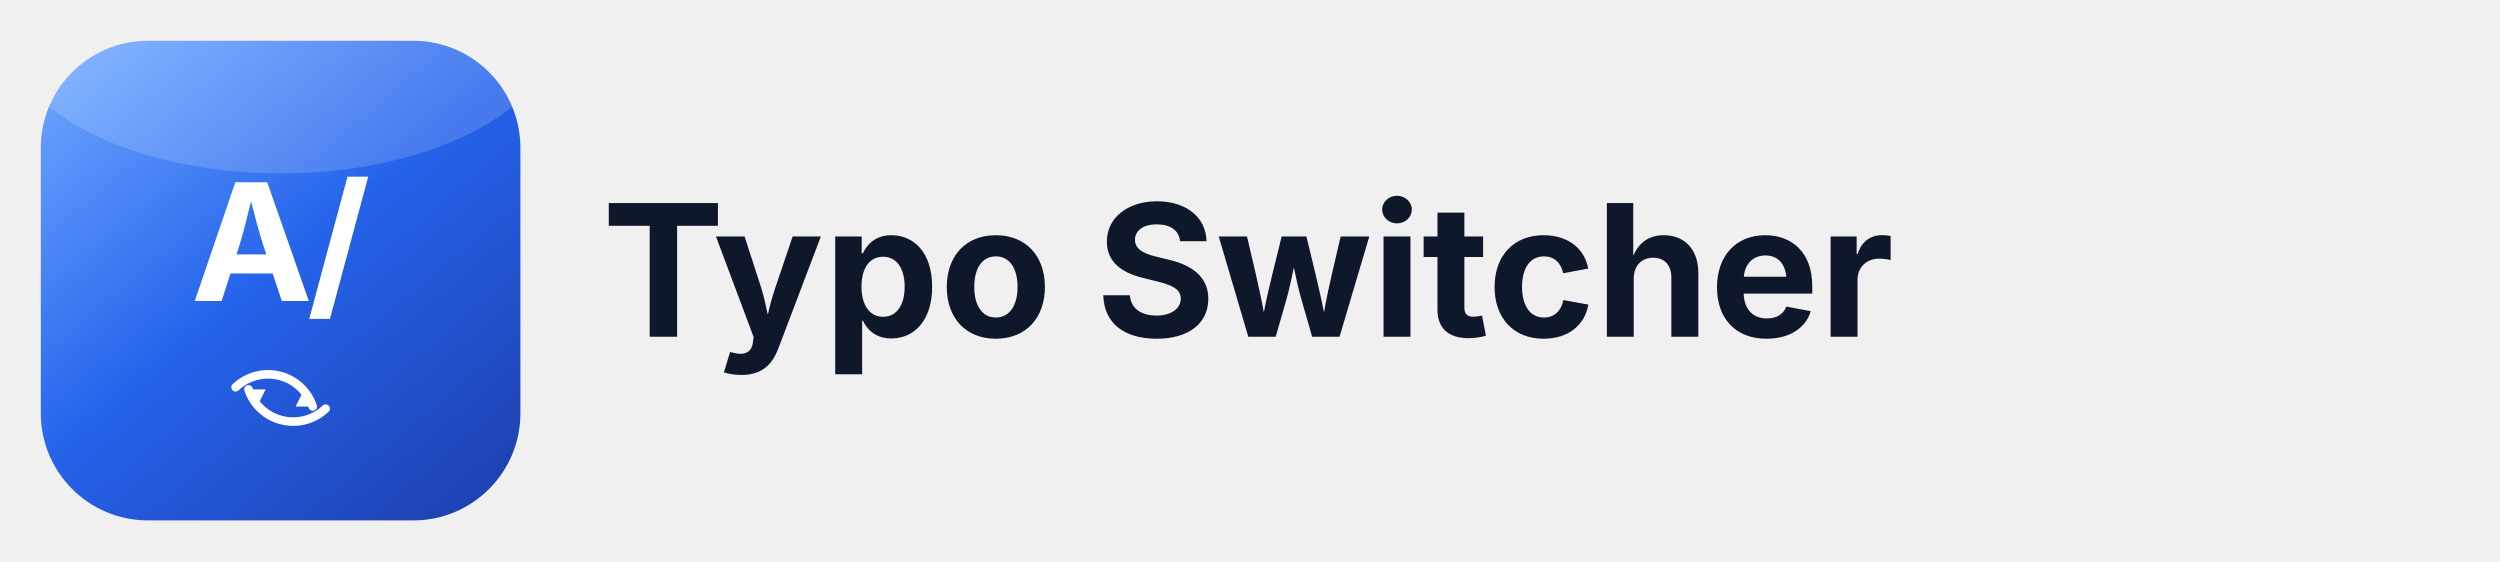
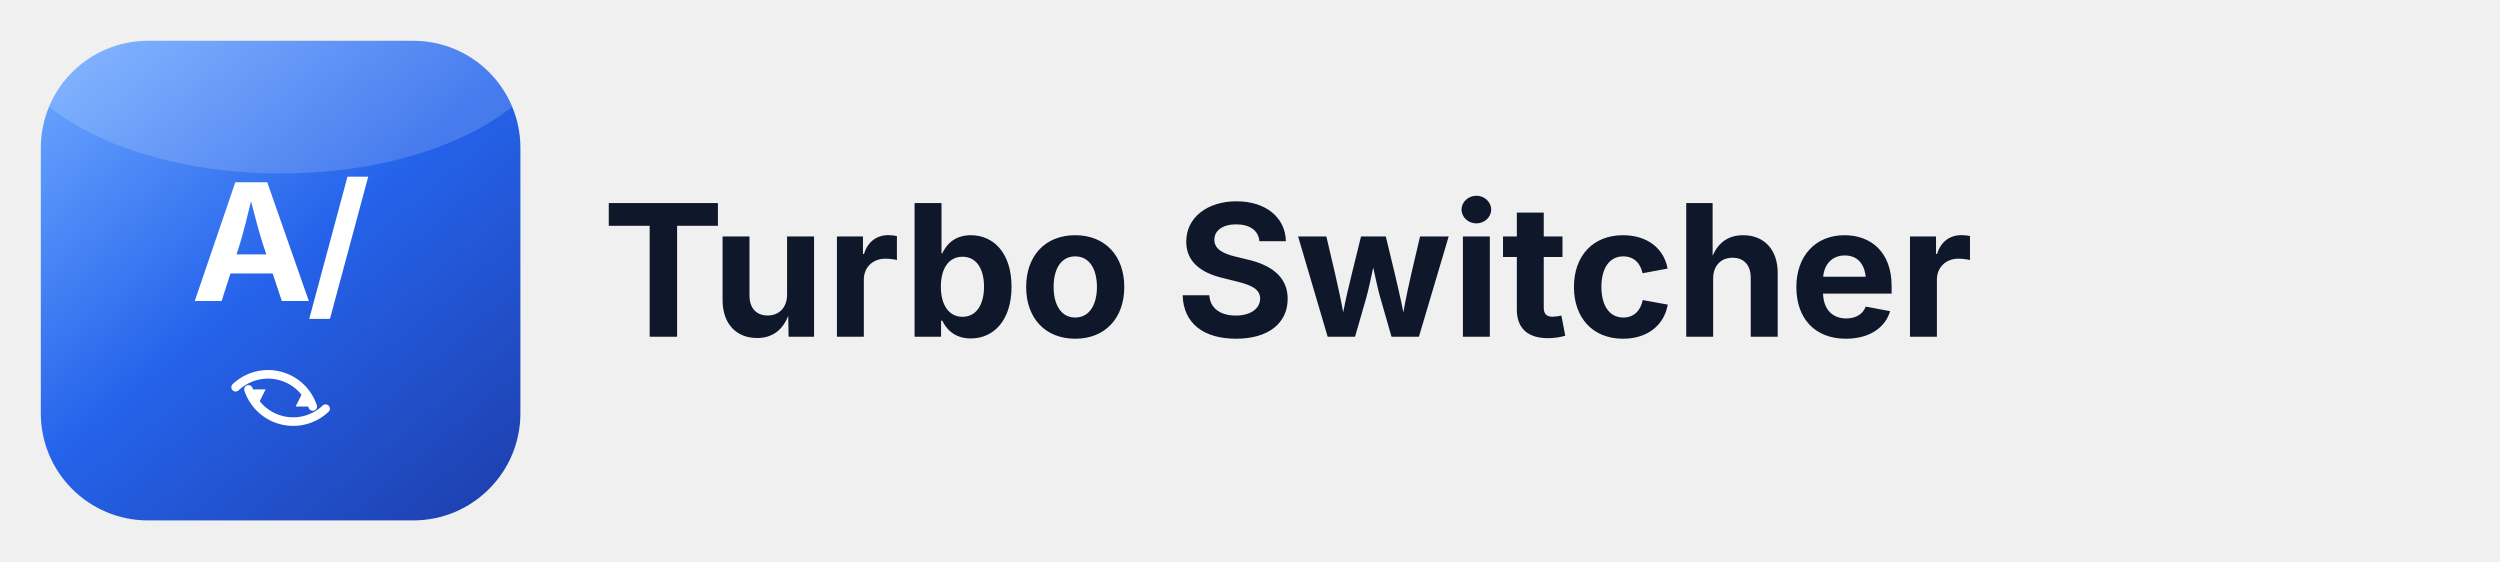
- <svg xmlns="http://www.w3.org/2000/svg" viewBox="0 0 980 220" role="img" aria-label="Typo Switcher">
+ <svg xmlns="http://www.w3.org/2000/svg" viewBox="0 0 980 220" role="img" aria-label="Turbo Switcher">
  <defs>
    <linearGradient id="bg" x1="8%" y1="0%" x2="92%" y2="100%">
      <stop offset="0%" stop-color="#6BA6FF" />
      <stop offset="48%" stop-color="#2563EB" />
      <stop offset="100%" stop-color="#1E40AF" />
    </linearGradient>
    <clipPath id="squircle">
      <rect x="16" y="16" width="188" height="188" rx="42" />
    </clipPath>
  </defs>
  <rect x="16" y="16" width="188" height="188" rx="42" fill="url(#bg)" />
  <g clip-path="url(#squircle)">
    <ellipse cx="110" cy="8" rx="110" ry="60" fill="#fff" opacity=".16" />
  </g>
  <text x="110" y="118" text-anchor="middle" font-family="Segoe UI, Inter, Arial, sans-serif" font-size="64" font-weight="700" fill="#fff" letter-spacing="-3">A/</text>
  <g fill="none" stroke="#fff" stroke-width="8" stroke-linecap="round" transform="translate(110 156) scale(.42)">
    <path d="M -42 -10 a 44 44 0 0 1 72 18" />
    <path d="M 42 10 a 44 44 0 0 1 -72 -18" />
    <path d="M 22 -8 l 10 16 h -18 z" fill="#fff" stroke="none" />
    <path d="M -22 8 l -10 -16 h 18 z" fill="#fff" stroke="none" />
  </g>
-   <text x="236" y="132" font-family="Segoe UI, Inter, Arial, sans-serif" font-size="72" font-weight="700" fill="#0F172A">Typo Switcher</text>
+   <text x="236" y="132" font-family="Segoe UI, Inter, Arial, sans-serif" font-size="72" font-weight="700" fill="#0F172A">Turbo Switcher</text>
</svg>
